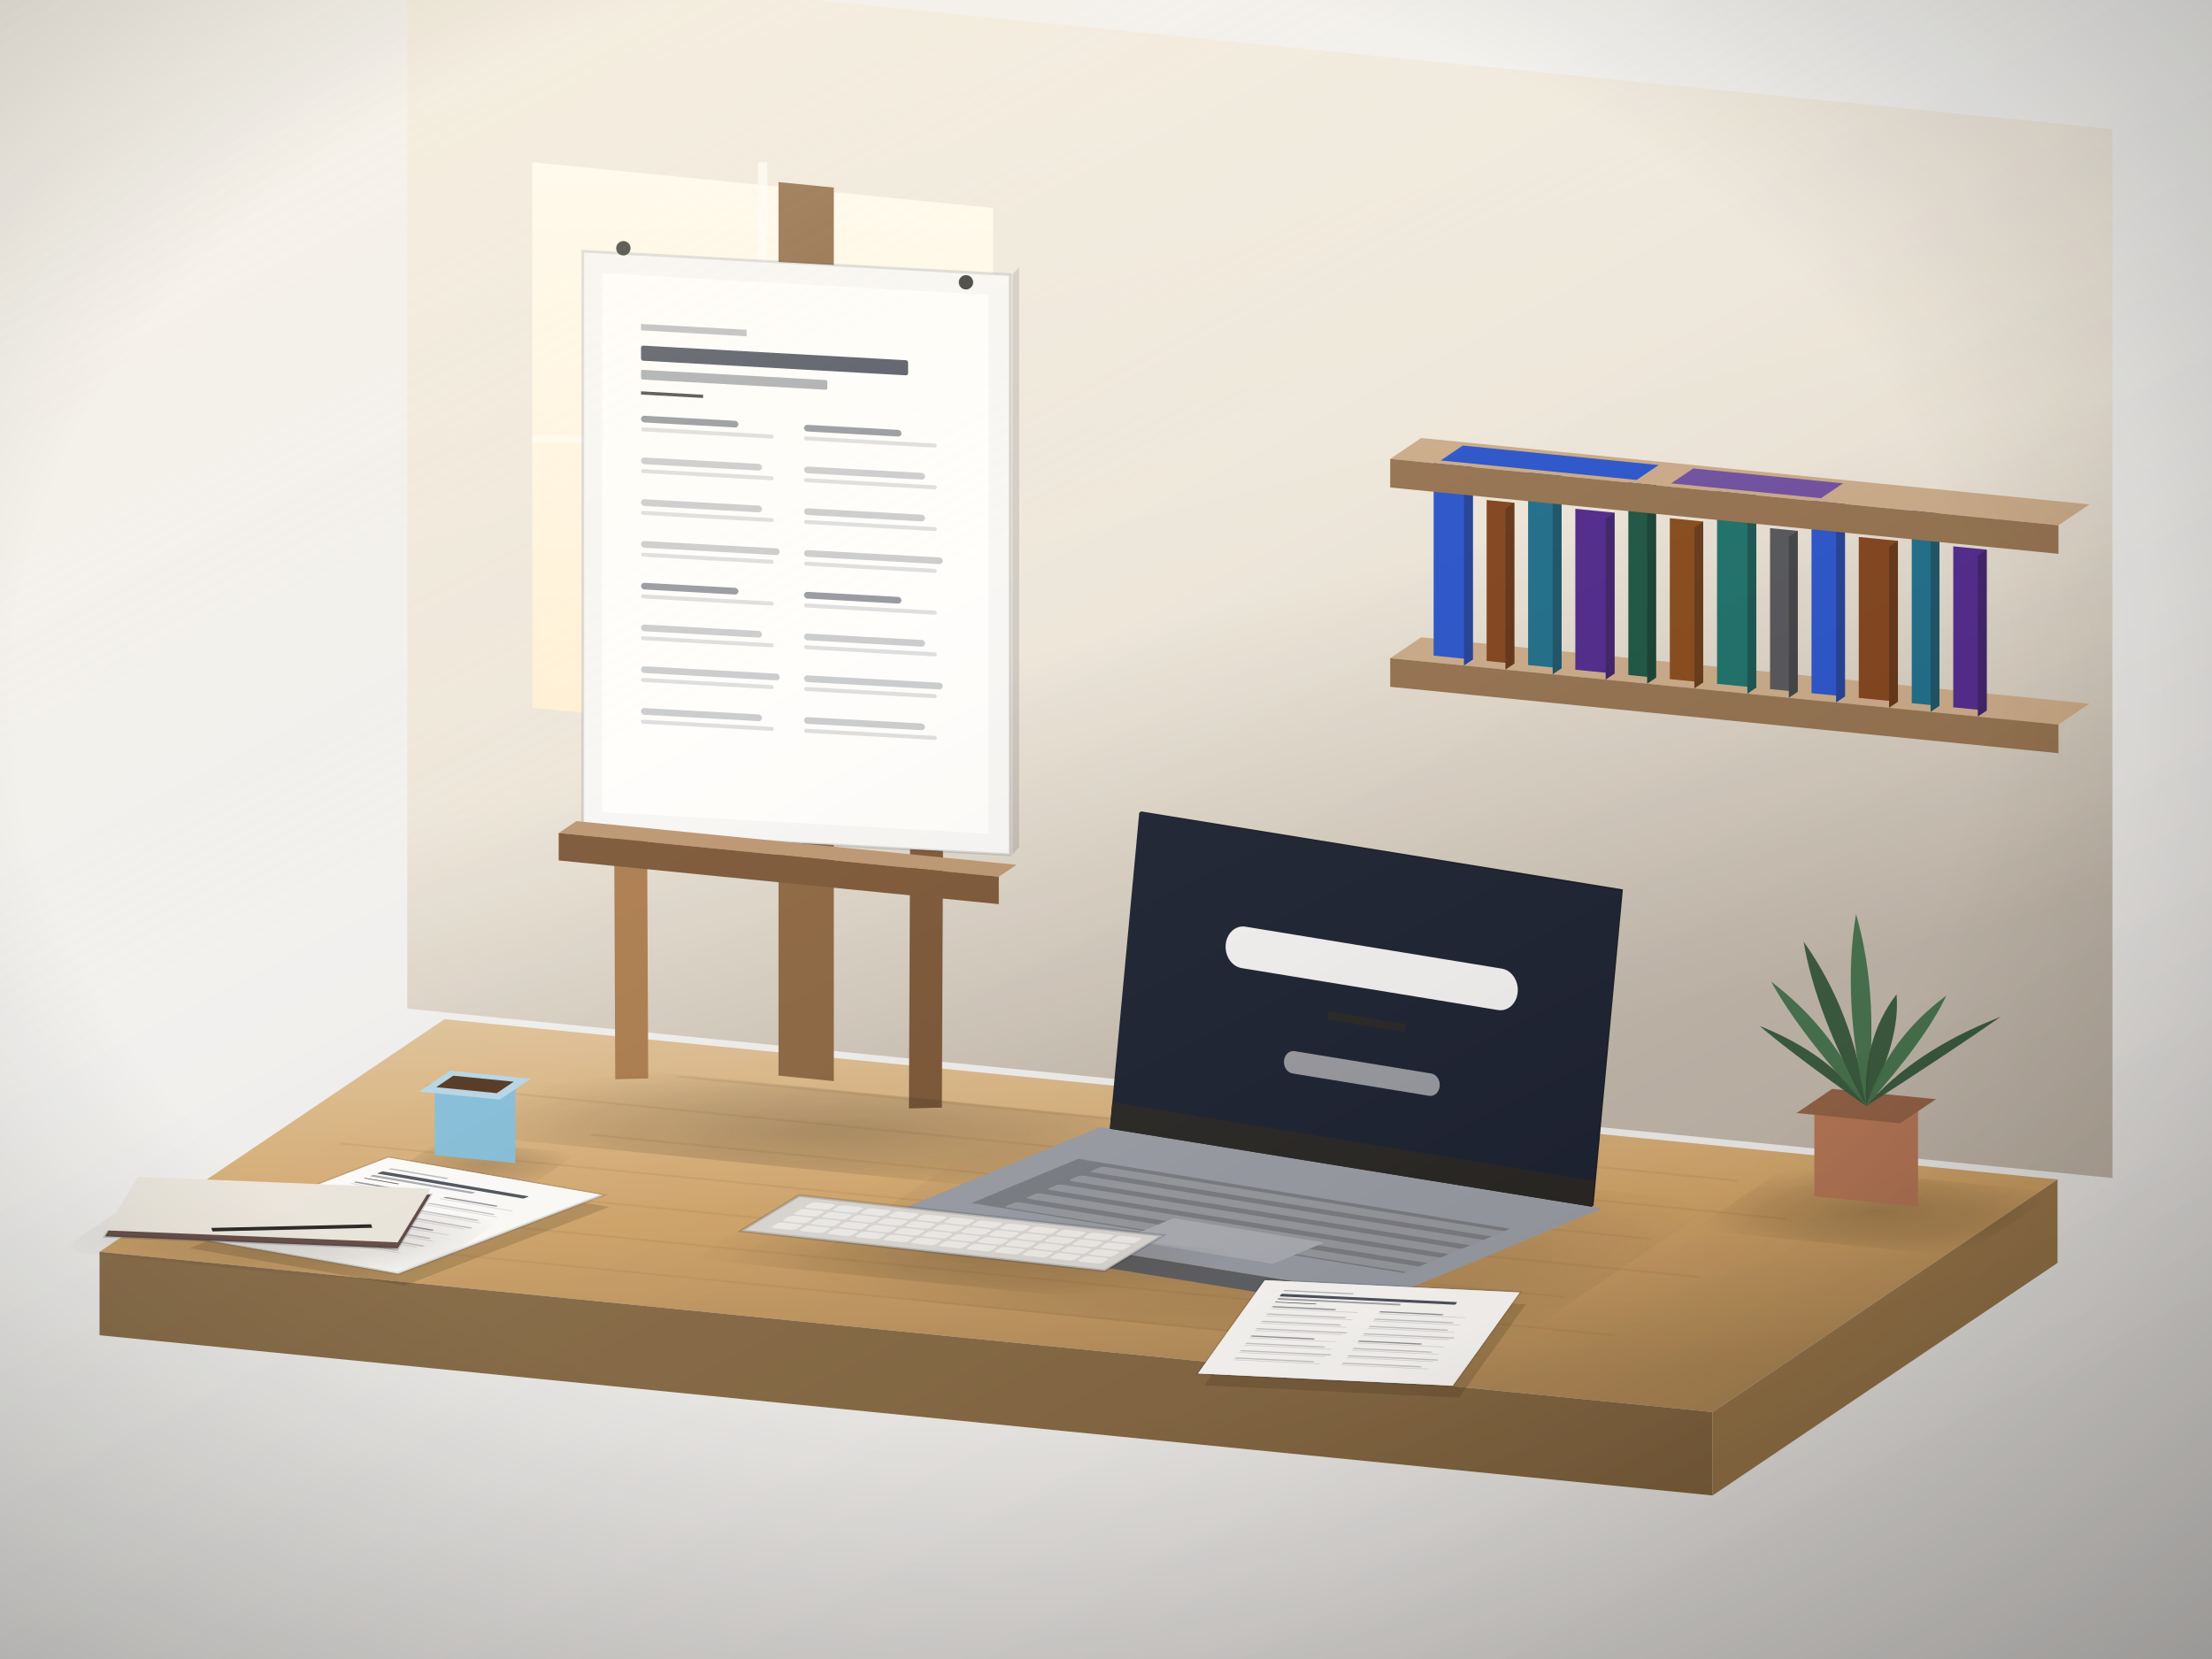
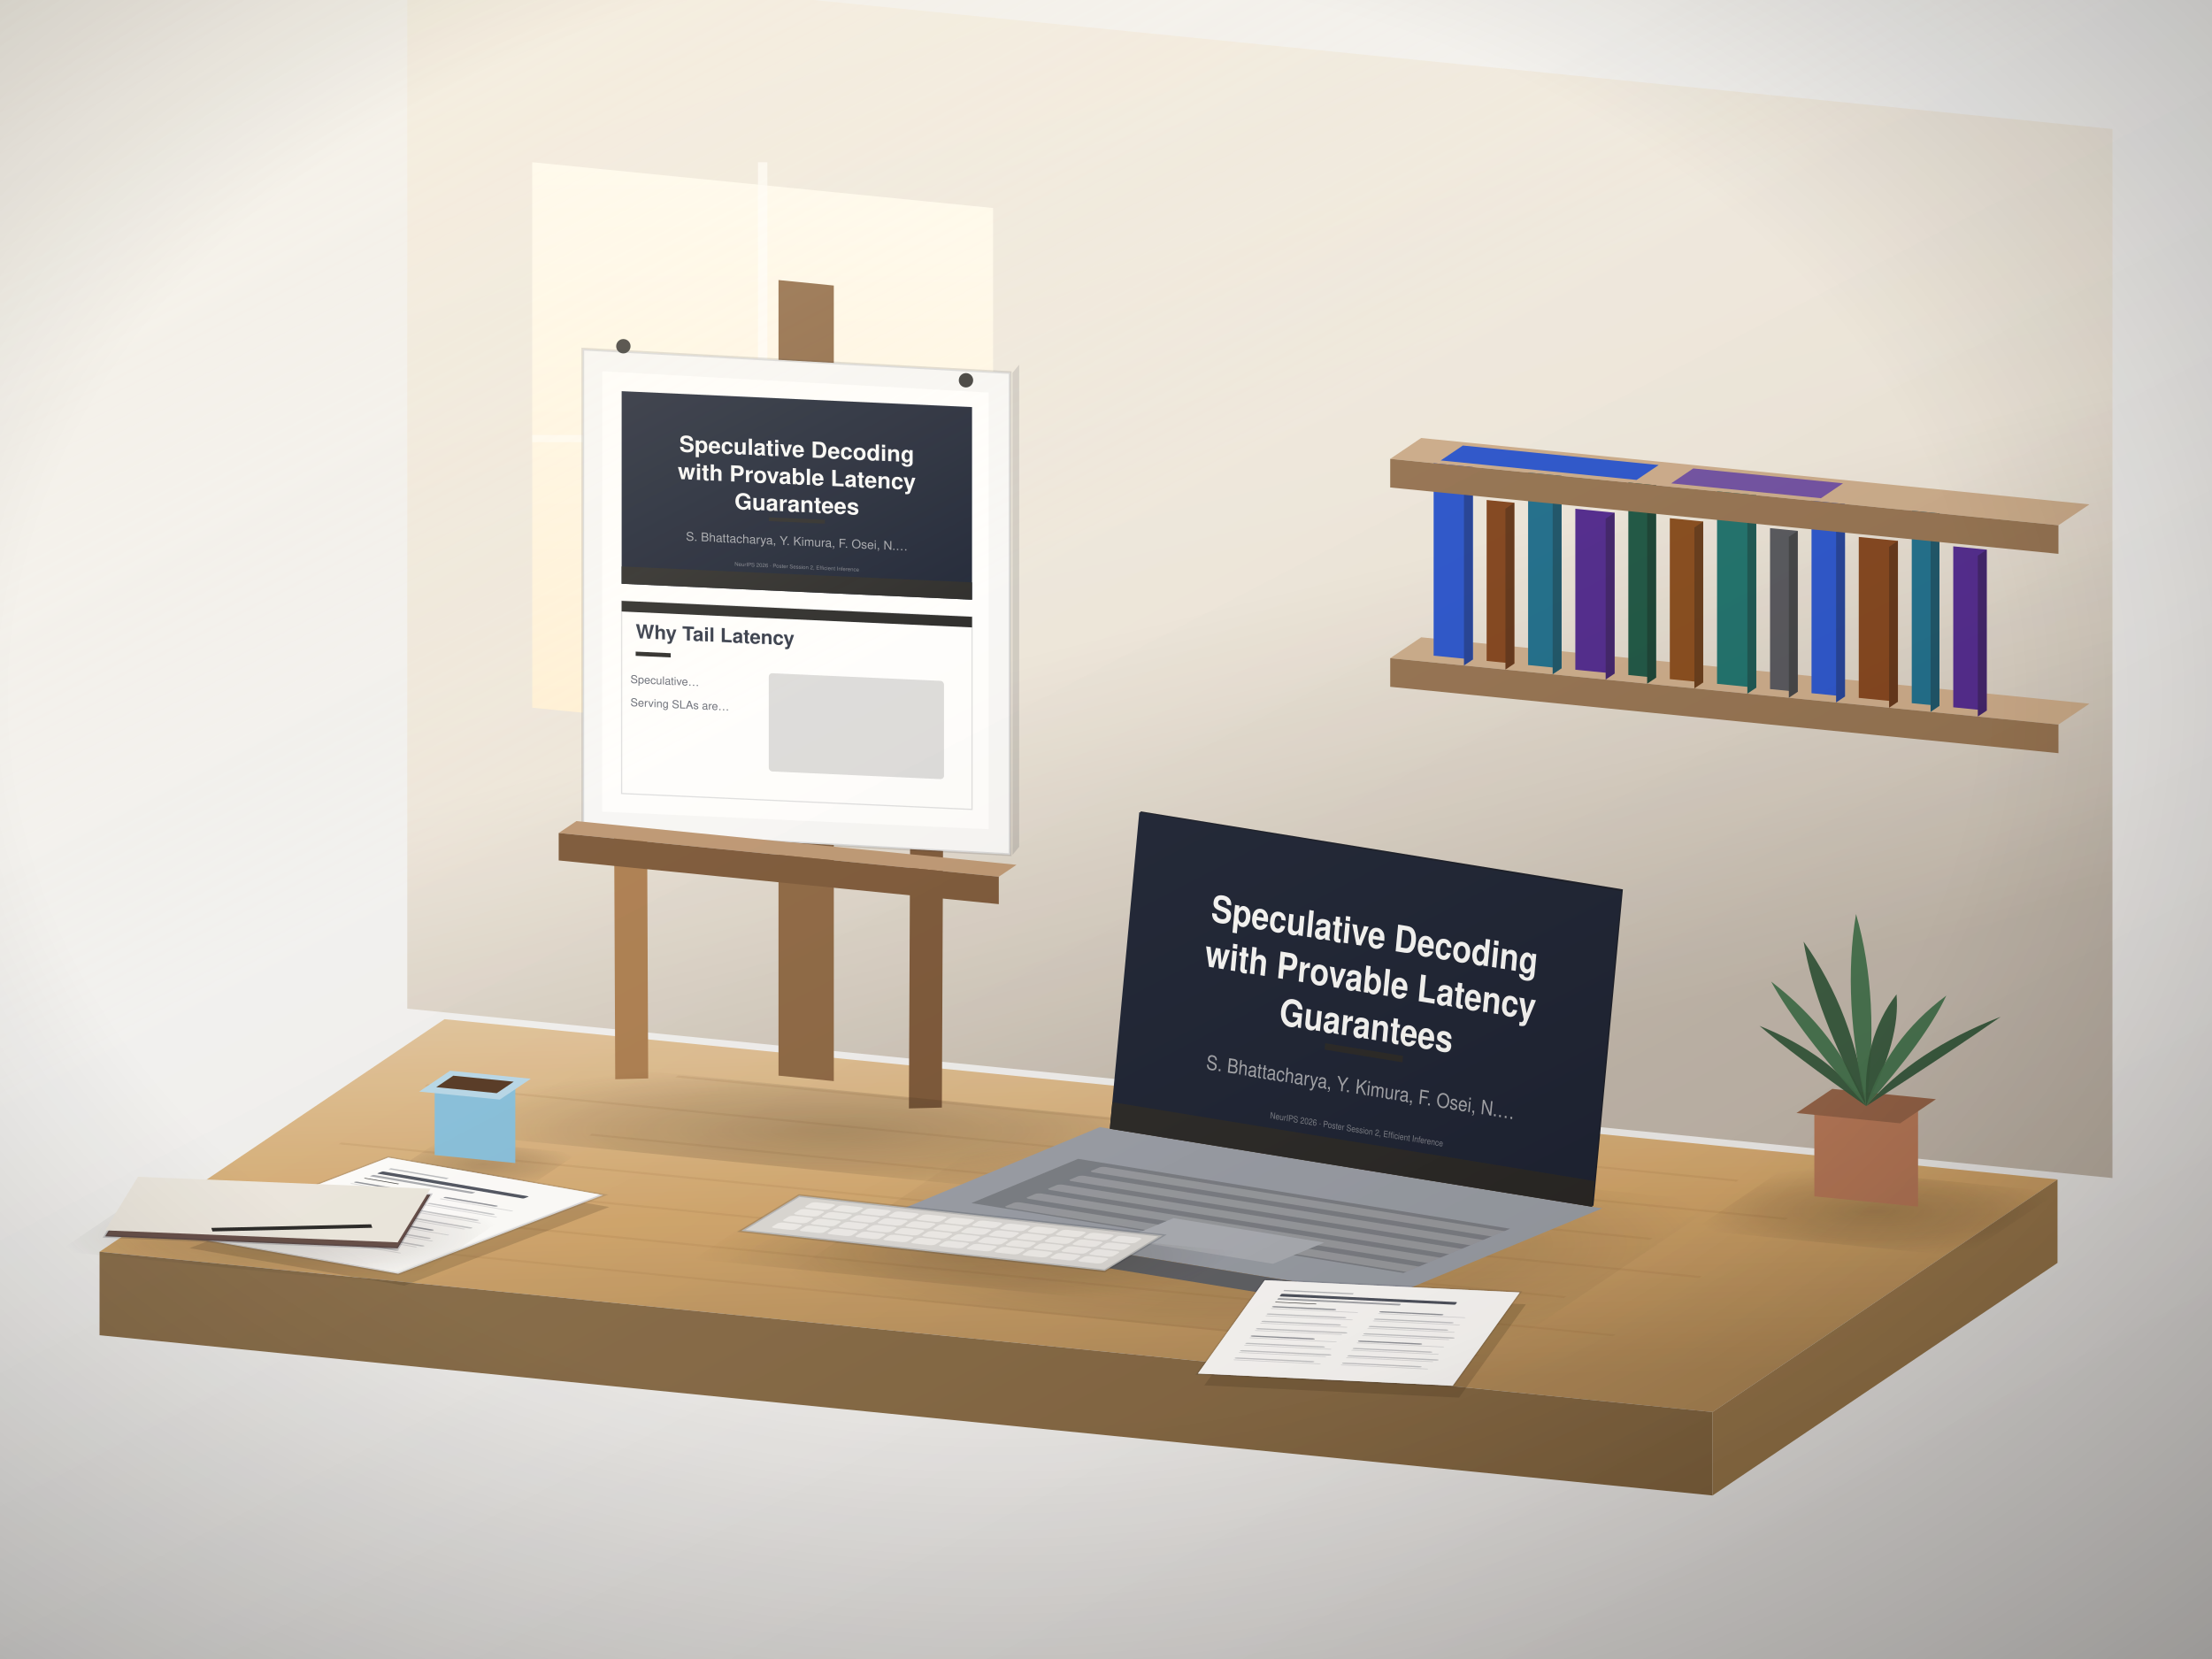
<svg xmlns="http://www.w3.org/2000/svg" width="800" height="600" viewBox="0 0 800 600" role="img" aria-label="Focus template preview" data-template-id="beamer-focus">
  <defs>
    <linearGradient id="tp-beamer-focus-wall-1" x1="0" y1="0" x2="0.35" y2="1">
      <stop offset="0" stop-color="#f0ebe2" />
      <stop offset="0.62" stop-color="#ece5da" />
      <stop offset="1" stop-color="#bfb6ab" />
    </linearGradient>
    <linearGradient id="tp-beamer-focus-window-2" x1="0" y1="0" x2="0" y2="1">
      <stop offset="0" stop-color="#FFFCF2" />
      <stop offset="1" stop-color="#FFEFD2" />
    </linearGradient>
    <linearGradient id="tp-beamer-focus-desk-3" x1="0" y1="0" x2="0.15" y2="1">
      <stop offset="0" stop-color="#e0c299" />
      <stop offset="0.55" stop-color="#d0a265" />
      <stop offset="1" stop-color="#af8855" />
    </linearGradient>
    <clipPath id="tp-beamer-focus-grain-4">
      <path d="M160.76 368.6 L744.13 426.56 L619.37 510.68 L36 452.72 Z" />
    </clipPath>
    <radialGradient id="tp-beamer-focus-shadow-5" cx="0.5" cy="0.5" r="0.5">
      <stop offset="0" stop-color="#22160A" stop-opacity="0.26" />
      <stop offset="0.6" stop-color="#22160A" stop-opacity="0.13" />
      <stop offset="1" stop-color="#22160A" stop-opacity="0" />
    </radialGradient>
    <clipPath id="tp-beamer-focus-board-6">
-       <path d="M217.79 98.84 L357.5 106.53 L357.5 301.65 L217.79 293.96 Z" />
+       <path d="M217.79 134.27 L357.5 141.96 L357.5 301.65 L217.79 293.96 Z" />
    </clipPath>
    <radialGradient id="tp-beamer-focus-shadow-7" cx="0.5" cy="0.5" r="0.5">
      <stop offset="0" stop-color="#22160A" stop-opacity="0.24" />
      <stop offset="0.6" stop-color="#22160A" stop-opacity="0.12" />
      <stop offset="1" stop-color="#22160A" stop-opacity="0" />
    </radialGradient>
    <radialGradient id="tp-beamer-focus-shadow-8" cx="0.5" cy="0.5" r="0.5">
      <stop offset="0" stop-color="#22160A" stop-opacity="0.22" />
      <stop offset="0.6" stop-color="#22160A" stop-opacity="0.11" />
      <stop offset="1" stop-color="#22160A" stop-opacity="0" />
    </radialGradient>
    <radialGradient id="tp-beamer-focus-shadow-9" cx="0.5" cy="0.5" r="0.5">
      <stop offset="0" stop-color="#22160A" stop-opacity="0.2" />
      <stop offset="0.6" stop-color="#22160A" stop-opacity="0.1" />
      <stop offset="1" stop-color="#22160A" stop-opacity="0" />
    </radialGradient>
    <clipPath id="tp-beamer-focus-keys-10">
      <path d="M389.91 419.12 L546.16 444.39 L507.56 460.38 L351.31 435.11 Z" />
    </clipPath>
    <clipPath id="tp-beamer-focus-screen-11">
      <path d="M412.04 293.77 L586.46 321.98 L575.81 436.44 L401.39 408.23 Z" />
    </clipPath>
    <linearGradient id="tp-beamer-focus-page-12" x1="0" y1="1" x2="1" y2="0">
      <stop offset="0" stop-color="#FFFFFF" />
      <stop offset="1" stop-color="#ececee" />
    </linearGradient>
    <clipPath id="tp-beamer-focus-sheet-13">
      <path d="M140.41 418.67 L218.12 432.23 L143.99 460.68 L66.28 447.11 Z" />
    </clipPath>
    <linearGradient id="tp-beamer-focus-page-14" x1="0" y1="1" x2="1" y2="0">
      <stop offset="0" stop-color="#FFFFFF" />
      <stop offset="1" stop-color="#ececee" />
    </linearGradient>
    <clipPath id="tp-beamer-focus-sheet-15">
      <path d="M457.44 463.01 L549.6 467.43 L525.44 501.16 L433.28 496.74 Z" />
    </clipPath>
    <radialGradient id="tp-beamer-focus-shadow-16" cx="0.5" cy="0.5" r="0.5">
      <stop offset="0" stop-color="#22160A" stop-opacity="0.2" />
      <stop offset="0.6" stop-color="#22160A" stop-opacity="0.1" />
      <stop offset="1" stop-color="#22160A" stop-opacity="0" />
    </radialGradient>
    <clipPath id="tp-beamer-focus-keys-17">
      <path d="M289 432.4 L420.47 446.84 L399.54 459.6 L268.07 445.16 Z" />
    </clipPath>
    <radialGradient id="tp-beamer-focus-shadow-18" cx="0.5" cy="0.5" r="0.5">
      <stop offset="0" stop-color="#22160A" stop-opacity="0.22" />
      <stop offset="0.6" stop-color="#22160A" stop-opacity="0.11" />
      <stop offset="1" stop-color="#22160A" stop-opacity="0" />
    </radialGradient>
    <linearGradient id="tp-beamer-focus-warm-19" x1="0" y1="0" x2="0.7" y2="1">
      <stop offset="0" stop-color="#FFF4DC" stop-opacity="0.42" />
      <stop offset="0.45" stop-color="#FFF4DC" stop-opacity="0.1" />
      <stop offset="1" stop-color="#3B2410" stop-opacity="0.14" />
    </linearGradient>
    <radialGradient id="tp-beamer-focus-vignette-20" cx="0.45" cy="0.42" r="0.8">
      <stop offset="0.55" stop-color="#000000" stop-opacity="0" />
      <stop offset="1" stop-color="#000000" stop-opacity="0.28" />
    </radialGradient>
  </defs>
  <path d="M147.29 364.79 L764 426.06 L764 46.66 L147.29 -14.61 Z" fill="url(#tp-beamer-focus-wall-1)" />
  <path d="M192.49 255.95 L359.17 272.51 L359.17 75.23 L192.49 58.67 Z" fill="url(#tp-beamer-focus-window-2)" />
  <rect x="274.13" y="58.67" width="3.4" height="197.28" fill="#FFFFFF" opacity="0.72" />
  <rect x="192.49" y="157.31" width="166.68" height="2.6" fill="#FFFFFF" opacity="0.55" />
  <path d="M513.98 230.49 L755.67 254.5 L744.47 262.05 L502.79 238.04 Z" fill="#c7a684" />
  <path d="M502.79 248.39 L744.47 272.4 L744.47 262.05 L502.79 238.04 Z" fill="#8d6a48" />
  <path d="M518.49 237.13 L532.66 238.53 L532.66 167.4 L518.49 165.99 Z" fill="#1c4aca" />
  <path d="M532.66 238.53 L529.46 240.69 L529.46 169.55 L532.66 167.4 Z" fill="#143591" />
  <path d="M537.66 239.03 L547.66 240.02 L547.66 181.82 L537.66 180.83 Z" fill="#7a3911" />
  <path d="M547.66 240.02 L544.46 242.18 L544.46 183.98 L547.66 181.82 Z" fill="#58290c" />
  <path d="M552.66 240.52 L564.74 241.72 L564.74 170.58 L552.66 169.38 Z" fill="#106586" />
  <path d="M564.74 241.72 L561.54 243.88 L561.54 172.74 L564.74 170.58 Z" fill="#0c4960" />
  <path d="M569.74 242.22 L583.91 243.62 L583.91 185.42 L569.74 184.01 Z" fill="#451c88" />
  <path d="M583.91 243.62 L580.71 245.78 L580.71 187.58 L583.91 185.42 Z" fill="#321462" />
  <path d="M588.91 244.12 L598.91 245.12 L598.91 173.98 L588.91 172.99 Z" fill="#0d4b39" />
  <path d="M598.91 245.12 L595.71 247.27 L595.71 176.14 L598.91 173.98 Z" fill="#093629" />
  <path d="M603.91 245.61 L615.99 246.81 L615.99 188.61 L603.91 187.41 Z" fill="#7f4010" />
  <path d="M615.99 246.81 L612.79 248.97 L612.79 190.77 L615.99 188.61 Z" fill="#5b2e0c" />
  <path d="M620.99 247.31 L635.16 248.72 L635.16 177.58 L620.99 176.17 Z" fill="#0f6864" />
  <path d="M635.16 248.72 L631.96 250.87 L631.96 179.74 L635.16 177.58 Z" fill="#0b4b48" />
  <path d="M640.16 249.21 L650.16 250.21 L650.16 192 L640.16 191.01 Z" fill="#4a4c54" />
  <path d="M650.16 250.21 L646.96 252.36 L646.96 194.16 L650.16 192 Z" fill="#35373c" />
  <path d="M655.16 250.7 L667.25 251.9 L667.25 180.77 L655.16 179.57 Z" fill="#1c4aca" />
  <path d="M667.25 251.9 L664.05 254.06 L664.05 182.93 L667.25 180.77 Z" fill="#143591" />
  <path d="M672.25 252.4 L686.41 253.81 L686.41 195.61 L672.25 194.2 Z" fill="#7a3911" />
  <path d="M686.41 253.81 L683.22 255.97 L683.22 197.76 L686.41 195.61 Z" fill="#58290c" />
  <path d="M691.41 254.31 L701.42 255.3 L701.42 184.16 L691.41 183.17 Z" fill="#106586" />
  <path d="M701.42 255.3 L698.22 257.46 L698.22 186.32 L701.42 184.16 Z" fill="#0c4960" />
  <path d="M706.42 255.8 L718.5 257 L718.5 198.79 L706.42 197.59 Z" fill="#451c88" />
  <path d="M718.5 257 L715.3 259.15 L715.3 200.95 L718.5 198.79 Z" fill="#321462" />
  <path d="M513.98 158.41 L755.67 182.42 L744.47 189.97 L502.79 165.96 Z" fill="#c7a684" />
  <path d="M502.79 176.3 L744.47 200.31 L744.47 189.97 L502.79 165.96 Z" fill="#8d6a48" />
  <path d="M529.05 161.14 L599.89 168.18 L591.89 173.57 L521.05 166.53 Z" fill="#1c4aca" />
  <path d="M612.39 169.42 L666.56 174.8 L658.56 180.19 L604.39 174.81 Z" fill="#66459d" />
  <path d="M160.76 368.6 L744.13 426.56 L619.37 510.68 L36 452.72 Z" fill="url(#tp-beamer-focus-desk-3)" />
  <path d="M36 482.9 L619.37 540.86 L619.37 510.68 L36 452.72 Z" fill="#81643f" />
  <path d="M619.37 540.86 L744.13 456.74 L744.13 426.56 L619.37 510.68 Z" fill="#967549" />
  <g clip-path="url(#tp-beamer-focus-grain-4)">
    <g transform="matrix(4.17 0.41 -1.6 1.08 160.76 368.6)">
      <rect x="24" y="9.75" width="92" height="0.6" fill="#8A5A2B" opacity="0.13" />
      <rect x="6" y="19.5" width="118" height="0.6" fill="#8A5A2B" opacity="0.13" />
      <rect x="24" y="29.25" width="92" height="0.6" fill="#8A5A2B" opacity="0.13" />
      <rect x="6" y="39" width="118" height="0.6" fill="#8A5A2B" opacity="0.13" />
      <rect x="24" y="48.75" width="92" height="0.6" fill="#8A5A2B" opacity="0.13" />
      <rect x="6" y="58.5" width="118" height="0.6" fill="#8A5A2B" opacity="0.13" />
      <rect x="24" y="68.25" width="92" height="0.6" fill="#8A5A2B" opacity="0.13" />
    </g>
  </g>
-   <path d="M222.51 390.33 L221.22 99.37 L233.14 99.07 L234.43 390.03 Z" fill="#a77647" />
-   <path d="M328.72 400.88 L330.01 110.18 L341.93 109.88 L340.64 400.58 Z" fill="#744e2e" />
-   <path d="M281.56 389.02 L281.56 65.85 L301.56 67.84 L301.56 391 Z" fill="#865e39" />
+   <path d="M222.51 390.33 L221.38 134.81 L233.3 134.51 L234.43 390.03 Z" fill="#a77647" />
+   <path d="M328.72 400.88 L329.86 145.59 L341.78 145.29 L340.64 400.58 Z" fill="#744e2e" />
+   <path d="M281.56 389.02 L281.56 101.28 L301.56 103.27 L301.56 391 Z" fill="#865e39" />
  <path d="M201.77 384.19 L437.79 407.63 L399.4 433.52 L163.38 410.07 Z" fill="url(#tp-beamer-focus-shadow-5)" />
-   <path d="M366.19 99.41 L368.6 96.47 L368.6 306.24 L366.19 309.18 Z" fill="#0F172A24" />
-   <path d="M210.77 90.84 L365.32 99.34 L365.32 309.11 L210.77 300.61 Z" fill="#f7f7f7" stroke="#0F172A24" />
+   <path d="M366.19 134.83 L368.6 131.89 L368.6 306.24 L366.19 309.18 Z" fill="#0F172A24" />
+   <path d="M210.77 126.26 L365.32 134.76 L365.32 309.11 L210.77 300.61 Z" fill="#f7f7f7" stroke="#0F172A24" />
  <g clip-path="url(#tp-beamer-focus-board-6)">
-     <g transform="matrix(0.54 0.03 0 0.53 217.79 98.84)">
-       <rect width="260" height="367.71" fill="#FFFFFF" />
-       <rect x="26" y="33.09" width="70.72" height="4.41" fill="#0F172A" opacity="0.3" />
-       <rect x="26" y="47.8" width="178.88" height="10.3" rx="1.47" fill="#0F172A" opacity="0.78" />
-       <rect x="26" y="64.35" width="124.8" height="6.62" rx="1.1" fill="#0F172A" opacity="0.38" />
-       <rect x="26" y="79.06" width="41.6" height="2.21" fill="#1C1C1Cd9" />
-       <rect x="26" y="95.61" width="65.21" height="4.56" rx="2.28" fill="#0F172A" opacity="0.48" />
-       <rect x="26" y="103.59" width="88.92" height="2.74" rx="1.37" fill="#0F172A" opacity="0.15" />
-       <rect x="26" y="124.1" width="81.02" height="4.56" rx="2.28" fill="#0F172A" opacity="0.24" />
-       <rect x="26" y="132.08" width="88.92" height="2.74" rx="1.37" fill="#0F172A" opacity="0.15" />
-       <rect x="26" y="152.6" width="81.02" height="4.56" rx="2.28" fill="#0F172A" opacity="0.24" />
-       <rect x="26" y="160.58" width="88.92" height="2.74" rx="1.37" fill="#0F172A" opacity="0.15" />
-       <rect x="26" y="181.1" width="92.87" height="4.56" rx="2.28" fill="#0F172A" opacity="0.24" />
-       <rect x="26" y="189.08" width="88.92" height="2.74" rx="1.37" fill="#0F172A" opacity="0.15" />
-       <rect x="26" y="209.6" width="65.21" height="4.56" rx="2.28" fill="#0F172A" opacity="0.48" />
-       <rect x="26" y="217.58" width="88.92" height="2.74" rx="1.37" fill="#0F172A" opacity="0.15" />
-       <rect x="26" y="238.09" width="81.02" height="4.56" rx="2.28" fill="#0F172A" opacity="0.24" />
-       <rect x="26" y="246.07" width="88.92" height="2.74" rx="1.37" fill="#0F172A" opacity="0.15" />
-       <rect x="26" y="266.59" width="92.87" height="4.56" rx="2.28" fill="#0F172A" opacity="0.24" />
-       <rect x="26" y="274.57" width="88.92" height="2.74" rx="1.37" fill="#0F172A" opacity="0.15" />
-       <rect x="26" y="295.09" width="81.02" height="4.56" rx="2.28" fill="#0F172A" opacity="0.24" />
-       <rect x="26" y="303.07" width="88.92" height="2.74" rx="1.37" fill="#0F172A" opacity="0.15" />
-       <rect x="135.2" y="95.61" width="65.21" height="4.56" rx="2.28" fill="#0F172A" opacity="0.48" />
-       <rect x="135.2" y="103.59" width="88.92" height="2.74" rx="1.37" fill="#0F172A" opacity="0.15" />
-       <rect x="135.2" y="124.1" width="81.02" height="4.56" rx="2.28" fill="#0F172A" opacity="0.24" />
-       <rect x="135.2" y="132.08" width="88.92" height="2.74" rx="1.37" fill="#0F172A" opacity="0.15" />
-       <rect x="135.2" y="152.6" width="81.02" height="4.56" rx="2.28" fill="#0F172A" opacity="0.24" />
-       <rect x="135.2" y="160.58" width="88.92" height="2.74" rx="1.37" fill="#0F172A" opacity="0.15" />
-       <rect x="135.2" y="181.1" width="92.87" height="4.56" rx="2.28" fill="#0F172A" opacity="0.24" />
-       <rect x="135.2" y="189.08" width="88.92" height="2.74" rx="1.37" fill="#0F172A" opacity="0.15" />
-       <rect x="135.2" y="209.6" width="65.21" height="4.56" rx="2.28" fill="#0F172A" opacity="0.48" />
-       <rect x="135.2" y="217.58" width="88.92" height="2.74" rx="1.37" fill="#0F172A" opacity="0.15" />
-       <rect x="135.2" y="238.09" width="81.02" height="4.56" rx="2.28" fill="#0F172A" opacity="0.24" />
-       <rect x="135.2" y="246.07" width="88.92" height="2.74" rx="1.37" fill="#0F172A" opacity="0.15" />
-       <rect x="135.2" y="266.59" width="92.87" height="4.56" rx="2.28" fill="#0F172A" opacity="0.24" />
-       <rect x="135.2" y="274.57" width="88.92" height="2.74" rx="1.37" fill="#0F172A" opacity="0.15" />
-       <rect x="135.2" y="295.09" width="81.02" height="4.56" rx="2.28" fill="#0F172A" opacity="0.24" />
-       <rect x="135.2" y="303.07" width="88.92" height="2.74" rx="1.37" fill="#0F172A" opacity="0.15" />
-     </g>
-   </g>
-   <circle cx="225.45" cy="89.79" r="2.6" fill="#1C1C1Ceb" />
-   <circle cx="349.36" cy="102.1" r="2.6" fill="#1C1C1Ceb" />
+     <g transform="matrix(0.44 0.02 0 0.43 217.79 134.27)">
+       <rect width="320" height="370.4" fill="#FFFFFF" />
+       <rect x="16" y="16" width="288" height="162" fill="#0F172A" />
+       <rect x="16" y="163.42" width="288" height="14.58" fill="#1C1C1C" />
+       <text x="160" y="64.6" font-family="Helvetica, Arial, sans-serif" font-size="18.63" fill="#FFFFFF" font-weight="700" opacity="0.97" text-anchor="middle">Speculative Decoding</text>
+       <text x="160" y="87.7" font-family="Helvetica, Arial, sans-serif" font-size="18.63" fill="#FFFFFF" font-weight="700" opacity="0.97" text-anchor="middle">with Provable Latency</text>
+       <text x="160" y="110.8" font-family="Helvetica, Arial, sans-serif" font-size="18.63" fill="#FFFFFF" font-weight="700" opacity="0.97" text-anchor="middle">Guarantees</text>
+       <rect x="136.96" y="116.44" width="46.08" height="3.24" fill="#1C1C1C" />
+       <text x="160" y="139.12" font-family="Helvetica, Arial, sans-serif" font-size="10.04" fill="#FFFFFF" opacity="0.6" text-anchor="middle">S. Bhattacharya, Y. Kimura, F. Osei, N.…</text>
+       <text x="160" y="158.56" font-family="Helvetica, Arial, sans-serif" font-size="4.42" fill="#FFFFFF" opacity="0.42" text-anchor="middle">NeurIPS 2026 · Poster Session 2, Efficient Inference</text>
+       <rect x="16" y="192.4" width="288" height="162" fill="#FFFFFF" stroke="#0F172A24" />
+       <rect x="16" y="192.4" width="288" height="8.91" fill="#1C1C1C" />
+       <text x="27.52" y="223.18" font-family="Helvetica, Arial, sans-serif" font-size="16.2" fill="#0F172A" font-weight="700" opacity="0.9">Why Tail Latency</text>
+       <rect x="27.52" y="234.52" width="28.8" height="3.56" fill="#1C1C1C" />
+       <text x="23.2" y="261.09" font-family="Helvetica, Arial, sans-serif" font-size="9.22" fill="#0F172Aad">Speculative…</text>
+       <text x="23.2" y="280.53" font-family="Helvetica, Arial, sans-serif" font-size="9.22" fill="#0F172Aad">Serving SLAs are…</text>
+       <rect x="136.96" y="247.48" width="144" height="82.62" rx="3" fill="#1C1C1C29" />
+     </g>
+   </g>
+   <circle cx="225.45" cy="125.22" r="2.6" fill="#1C1C1Ceb" />
+   <circle cx="349.36" cy="137.53" r="2.6" fill="#1C1C1Ceb" />
  <path d="M202.06 301.27 L361.23 317.08 L367.63 312.77 L208.45 296.96 Z" fill="#b9916c" />
  <path d="M202.06 311.19 L361.23 327 L361.23 317.08 L202.06 301.27 Z" fill="#744e2e" />
  <path d="M646.99 421.46 L744.5 431.15 L709.95 454.44 L612.44 444.75 Z" fill="url(#tp-beamer-focus-shadow-7)" />
  <path d="M656.18 432.67 L693.69 436.4 L693.69 401.9 L656.18 398.18 Z" fill="#b37353" />
  <path d="M662.66 393.81 L700.16 397.54 L687.21 406.27 L649.71 402.55 Z" fill="#8f5c42" />
  <path d="M674.94 400.04 Q648.64 381.53 636.35 371.01 Q662.64 381.53 674.94 400.04" fill="#2a5034" opacity="0.96" />
  <path d="M674.94 400.04 Q650.74 373.51 640.54 354.98 Q664.74 373.51 674.94 400.04" fill="#386a45" opacity="0.96" />
  <path d="M674.94 400.04 Q656.61 366.29 652.29 340.54 Q670.61 366.29 674.94 400.04" fill="#2a5034" opacity="0.96" />
  <path d="M674.94 400.04 Q666.1 361.3 671.26 330.57 Q680.1 361.3 674.94 400.04" fill="#386a45" opacity="0.96" />
  <path d="M674.94 400.04 Q673.42 375.83 685.9 359.62 Q687.42 375.83 674.94 400.04" fill="#2a5034" opacity="0.96" />
  <path d="M674.94 400.04 Q682.42 376.05 703.91 360.07 Q696.42 376.05 674.94 400.04" fill="#386a45" opacity="0.96" />
  <path d="M674.94 400.04 Q692.25 379.88 723.57 367.73 Q706.25 379.88 674.94 400.04" fill="#2a5034" opacity="0.96" />
  <path d="M159.47 412.18 L209.05 417.11 L190.02 429.95 L140.43 425.02 Z" fill="url(#tp-beamer-focus-shadow-8)" />
  <path d="M157.2 417.74 L186.37 420.64 L186.37 393.91 L157.2 391.01 Z" fill="#80bddc" />
  <path d="M162.8 387.24 L191.97 390.14 L180.77 397.68 L151.6 394.79 Z" fill="#b3d7ea" />
  <path d="M163.93 389.04 L185.8 391.21 L179.65 395.36 L157.77 393.19 Z" fill="#4A2C16" />
  <path d="M174.26 406.53 q10 -3 10 4.5 q0 6.5 -10 3" fill="none" stroke="#80bddc" stroke-width="2.4" />
  <path d="M362.1 408.85 L622.11 434.69 L538.58 491.01 L278.56 465.18 Z" fill="url(#tp-beamer-focus-shadow-9)" />
  <path d="M397.76 407.64 L579.45 437.03 L502.25 469 L320.56 439.62 Z" fill="#949aa5" />
  <path d="M320.56 439.62 L502.25 469 L502.25 475.04 L320.56 445.65 Z" fill="#565960" />
  <path d="M389.91 419.12 L546.16 444.39 L507.56 460.38 L351.31 435.11 Z" fill="#737881" />
  <g clip-path="url(#tp-beamer-focus-keys-10)">
    <g transform="matrix(3.79 0.61 -2.37 0.98 389.91 419.12)">
      <rect x="2.88" y="0.98" width="42.24" height="1.96" rx="0.39" fill="#FFFFFF" opacity="0.22" />
      <rect x="2.88" y="4.24" width="42.24" height="1.96" rx="0.39" fill="#FFFFFF" opacity="0.22" />
      <rect x="2.88" y="7.51" width="42.24" height="1.96" rx="0.39" fill="#FFFFFF" opacity="0.22" />
      <rect x="2.88" y="10.77" width="42.24" height="1.96" rx="0.39" fill="#FFFFFF" opacity="0.22" />
      <rect x="2.88" y="14.04" width="42.24" height="1.96" rx="0.39" fill="#FFFFFF" opacity="0.22" />
    </g>
  </g>
  <path d="M424.42 440.57 L478.93 449.39 L460.4 457.06 L405.9 448.24 Z" fill="#a7acb5" />
  <path d="M412.52 293.44 L586.94 321.65 L576.29 436.11 L401.87 407.91 Z" fill="#0b101d" />
  <g clip-path="url(#tp-beamer-focus-screen-11)">
    <g transform="matrix(0.55 0.09 -0.06 0.64 412.04 293.77)">
      <rect x="0" y="0" width="320" height="180" fill="#0F172A" />
      <rect x="0" y="163.8" width="320" height="16.2" fill="#1C1C1C" />
-       <rect x="64" y="54" width="192" height="23.4" rx="11.7" fill="#FFFFFF" opacity="0.95" />
-       <rect x="134.4" y="93.6" width="51.2" height="4.5" fill="#1C1C1C" />
-       <rect x="108.8" y="118.8" width="102.4" height="12.6" rx="6.3" fill="#FFFFFF" opacity="0.55" />
+       <text x="160" y="54" font-family="Helvetica, Arial, sans-serif" font-size="20.7" fill="#FFFFFF" font-weight="700" opacity="0.97" text-anchor="middle">Speculative Decoding</text>
+       <text x="160" y="79.67" font-family="Helvetica, Arial, sans-serif" font-size="20.7" fill="#FFFFFF" font-weight="700" opacity="0.97" text-anchor="middle">with Provable Latency</text>
+       <text x="160" y="105.34" font-family="Helvetica, Arial, sans-serif" font-size="20.7" fill="#FFFFFF" font-weight="700" opacity="0.97" text-anchor="middle">Guarantees</text>
+       <rect x="134.4" y="111.6" width="51.2" height="3.6" fill="#1C1C1C" />
+       <text x="160" y="136.8" font-family="Helvetica, Arial, sans-serif" font-size="11.16" fill="#FFFFFF" opacity="0.6" text-anchor="middle">S. Bhattacharya, Y. Kimura, F. Osei, N.…</text>
+       <text x="160" y="158.4" font-family="Helvetica, Arial, sans-serif" font-size="4.91" fill="#FFFFFF" opacity="0.42" text-anchor="middle">NeurIPS 2026 · Poster Session 2, Efficient Inference</text>
    </g>
  </g>
  <path d="M142.66 422.96 L220.36 436.53 L146.24 464.97 L68.53 451.41 Z" fill="#2417082e" />
  <path d="M140.41 418.67 L218.12 432.23 L143.99 460.68 L66.28 447.11 Z" fill="url(#tp-beamer-focus-page-12)" stroke="#0F172A1f" />
  <g clip-path="url(#tp-beamer-focus-sheet-13)">
    <g transform="matrix(0.35 0.06 -0.24 0.09 140.41 418.67)">
      <rect width="220" height="311.14" fill="#FFFFFF" />
      <rect x="22" y="28" width="59.84" height="3.73" fill="#0F172A" opacity="0.3" />
      <rect x="22" y="40.45" width="151.36" height="8.71" rx="1.24" fill="#0F172A" opacity="0.78" />
      <rect x="22" y="54.45" width="105.6" height="5.6" rx="0.93" fill="#0F172A" opacity="0.38" />
      <rect x="22" y="66.9" width="35.2" height="1.87" fill="#1C1C1Cd9" />
      <rect x="22" y="80.9" width="55.18" height="3.86" rx="1.93" fill="#0F172A" opacity="0.48" />
      <rect x="22" y="87.65" width="75.24" height="2.31" rx="1.16" fill="#0F172A" opacity="0.15" />
      <rect x="22" y="105.01" width="68.55" height="3.86" rx="1.93" fill="#0F172A" opacity="0.24" />
      <rect x="22" y="111.76" width="75.24" height="2.31" rx="1.16" fill="#0F172A" opacity="0.15" />
      <rect x="22" y="129.12" width="68.55" height="3.86" rx="1.93" fill="#0F172A" opacity="0.24" />
      <rect x="22" y="135.88" width="75.24" height="2.31" rx="1.16" fill="#0F172A" opacity="0.15" />
      <rect x="22" y="153.24" width="78.58" height="3.86" rx="1.93" fill="#0F172A" opacity="0.24" />
      <rect x="22" y="159.99" width="75.24" height="2.31" rx="1.16" fill="#0F172A" opacity="0.15" />
      <rect x="22" y="177.35" width="55.18" height="3.86" rx="1.93" fill="#0F172A" opacity="0.48" />
      <rect x="22" y="184.1" width="75.24" height="2.31" rx="1.16" fill="#0F172A" opacity="0.15" />
      <rect x="22" y="201.47" width="68.55" height="3.86" rx="1.93" fill="#0F172A" opacity="0.24" />
      <rect x="22" y="208.22" width="75.24" height="2.31" rx="1.16" fill="#0F172A" opacity="0.15" />
      <rect x="22" y="225.58" width="78.58" height="3.86" rx="1.93" fill="#0F172A" opacity="0.24" />
      <rect x="22" y="232.33" width="75.24" height="2.31" rx="1.16" fill="#0F172A" opacity="0.15" />
      <rect x="22" y="249.69" width="68.55" height="3.86" rx="1.93" fill="#0F172A" opacity="0.24" />
      <rect x="22" y="256.44" width="75.24" height="2.31" rx="1.16" fill="#0F172A" opacity="0.15" />
      <rect x="114.4" y="80.9" width="55.18" height="3.86" rx="1.93" fill="#0F172A" opacity="0.48" />
      <rect x="114.4" y="87.65" width="75.24" height="2.31" rx="1.16" fill="#0F172A" opacity="0.15" />
      <rect x="114.4" y="105.01" width="68.55" height="3.86" rx="1.93" fill="#0F172A" opacity="0.24" />
      <rect x="114.4" y="111.76" width="75.24" height="2.31" rx="1.16" fill="#0F172A" opacity="0.15" />
      <rect x="114.4" y="129.12" width="68.55" height="3.86" rx="1.93" fill="#0F172A" opacity="0.24" />
      <rect x="114.4" y="135.88" width="75.24" height="2.31" rx="1.16" fill="#0F172A" opacity="0.15" />
      <rect x="114.4" y="153.24" width="78.58" height="3.86" rx="1.93" fill="#0F172A" opacity="0.24" />
      <rect x="114.4" y="159.99" width="75.24" height="2.31" rx="1.16" fill="#0F172A" opacity="0.15" />
      <rect x="114.4" y="177.35" width="55.18" height="3.86" rx="1.93" fill="#0F172A" opacity="0.48" />
      <rect x="114.4" y="184.1" width="75.24" height="2.31" rx="1.16" fill="#0F172A" opacity="0.15" />
      <rect x="114.4" y="201.47" width="68.55" height="3.86" rx="1.93" fill="#0F172A" opacity="0.24" />
      <rect x="114.4" y="208.22" width="75.24" height="2.31" rx="1.16" fill="#0F172A" opacity="0.15" />
      <rect x="114.4" y="225.58" width="78.58" height="3.86" rx="1.93" fill="#0F172A" opacity="0.24" />
      <rect x="114.4" y="232.33" width="75.24" height="2.31" rx="1.16" fill="#0F172A" opacity="0.15" />
      <rect x="114.4" y="249.69" width="68.55" height="3.86" rx="1.93" fill="#0F172A" opacity="0.24" />
      <rect x="114.4" y="256.44" width="75.24" height="2.31" rx="1.16" fill="#0F172A" opacity="0.15" />
    </g>
  </g>
  <path d="M459.69 467.3 L551.85 471.72 L527.69 505.46 L435.53 501.04 Z" fill="#2417082e" />
  <path d="M457.44 463.01 L549.6 467.43 L525.44 501.16 L433.28 496.74 Z" fill="url(#tp-beamer-focus-page-14)" stroke="#0F172A1f" />
  <g clip-path="url(#tp-beamer-focus-sheet-15)">
    <g transform="matrix(0.42 0.02 -0.08 0.11 457.44 463.01)">
      <rect width="220" height="311.14" fill="#FFFFFF" />
      <rect x="22" y="28" width="59.84" height="3.73" fill="#0F172A" opacity="0.3" />
      <rect x="22" y="40.45" width="151.36" height="8.71" rx="1.24" fill="#0F172A" opacity="0.78" />
      <rect x="22" y="54.45" width="105.6" height="5.6" rx="0.93" fill="#0F172A" opacity="0.38" />
      <rect x="22" y="66.9" width="35.2" height="1.87" fill="#1C1C1Cd9" />
      <rect x="22" y="80.9" width="55.18" height="3.86" rx="1.93" fill="#0F172A" opacity="0.48" />
      <rect x="22" y="87.65" width="75.24" height="2.31" rx="1.16" fill="#0F172A" opacity="0.15" />
      <rect x="22" y="105.01" width="68.55" height="3.86" rx="1.93" fill="#0F172A" opacity="0.24" />
      <rect x="22" y="111.76" width="75.24" height="2.31" rx="1.16" fill="#0F172A" opacity="0.15" />
      <rect x="22" y="129.12" width="68.55" height="3.86" rx="1.93" fill="#0F172A" opacity="0.24" />
      <rect x="22" y="135.88" width="75.24" height="2.31" rx="1.16" fill="#0F172A" opacity="0.15" />
      <rect x="22" y="153.24" width="78.58" height="3.86" rx="1.93" fill="#0F172A" opacity="0.24" />
      <rect x="22" y="159.99" width="75.24" height="2.31" rx="1.16" fill="#0F172A" opacity="0.15" />
      <rect x="22" y="177.35" width="55.18" height="3.86" rx="1.93" fill="#0F172A" opacity="0.48" />
      <rect x="22" y="184.1" width="75.24" height="2.31" rx="1.16" fill="#0F172A" opacity="0.15" />
      <rect x="22" y="201.47" width="68.55" height="3.86" rx="1.93" fill="#0F172A" opacity="0.24" />
      <rect x="22" y="208.22" width="75.24" height="2.31" rx="1.16" fill="#0F172A" opacity="0.15" />
      <rect x="22" y="225.58" width="78.58" height="3.86" rx="1.93" fill="#0F172A" opacity="0.24" />
      <rect x="22" y="232.33" width="75.24" height="2.31" rx="1.16" fill="#0F172A" opacity="0.15" />
      <rect x="22" y="249.69" width="68.55" height="3.86" rx="1.93" fill="#0F172A" opacity="0.24" />
      <rect x="22" y="256.44" width="75.24" height="2.31" rx="1.16" fill="#0F172A" opacity="0.15" />
      <rect x="114.4" y="80.9" width="55.18" height="3.86" rx="1.93" fill="#0F172A" opacity="0.48" />
      <rect x="114.4" y="87.65" width="75.24" height="2.31" rx="1.16" fill="#0F172A" opacity="0.15" />
      <rect x="114.4" y="105.01" width="68.55" height="3.86" rx="1.93" fill="#0F172A" opacity="0.24" />
      <rect x="114.4" y="111.76" width="75.24" height="2.31" rx="1.16" fill="#0F172A" opacity="0.15" />
      <rect x="114.4" y="129.12" width="68.55" height="3.86" rx="1.93" fill="#0F172A" opacity="0.24" />
      <rect x="114.4" y="135.88" width="75.24" height="2.31" rx="1.16" fill="#0F172A" opacity="0.15" />
      <rect x="114.4" y="153.24" width="78.58" height="3.86" rx="1.93" fill="#0F172A" opacity="0.24" />
      <rect x="114.4" y="159.99" width="75.24" height="2.31" rx="1.16" fill="#0F172A" opacity="0.15" />
      <rect x="114.4" y="177.35" width="55.18" height="3.86" rx="1.93" fill="#0F172A" opacity="0.48" />
      <rect x="114.4" y="184.1" width="75.24" height="2.31" rx="1.16" fill="#0F172A" opacity="0.15" />
      <rect x="114.4" y="201.47" width="68.55" height="3.86" rx="1.93" fill="#0F172A" opacity="0.24" />
      <rect x="114.4" y="208.22" width="75.24" height="2.31" rx="1.16" fill="#0F172A" opacity="0.15" />
      <rect x="114.4" y="225.58" width="78.58" height="3.86" rx="1.93" fill="#0F172A" opacity="0.24" />
      <rect x="114.4" y="232.33" width="75.24" height="2.31" rx="1.16" fill="#0F172A" opacity="0.15" />
      <rect x="114.4" y="249.69" width="68.55" height="3.86" rx="1.93" fill="#0F172A" opacity="0.24" />
      <rect x="114.4" y="256.44" width="75.24" height="2.31" rx="1.16" fill="#0F172A" opacity="0.15" />
    </g>
  </g>
  <path d="M279.82 435.96 L446.5 452.52 L417.71 471.93 L251.03 455.37 Z" fill="url(#tp-beamer-focus-shadow-16)" />
  <path d="M289 432.4 L420.47 446.84 L399.54 459.6 L268.07 445.16 Z" fill="#dbdad8" stroke="#0F172A2e" />
  <g clip-path="url(#tp-beamer-focus-keys-17)">
    <g transform="matrix(4.11 0.45 -1.74 1.06 289 432.4)">
      <rect x="1.8" y="1.4" width="2.1" height="1.9" rx="0.4" fill="#FFFFFF" opacity="0.6" />
      <rect x="4.25" y="1.4" width="2.1" height="1.9" rx="0.4" fill="#FFFFFF" opacity="0.6" />
      <rect x="6.7" y="1.4" width="2.1" height="1.9" rx="0.4" fill="#FFFFFF" opacity="0.6" />
      <rect x="9.15" y="1.4" width="2.1" height="1.9" rx="0.4" fill="#FFFFFF" opacity="0.6" />
      <rect x="11.6" y="1.4" width="2.1" height="1.9" rx="0.4" fill="#FFFFFF" opacity="0.6" />
      <rect x="14.05" y="1.4" width="2.1" height="1.9" rx="0.4" fill="#FFFFFF" opacity="0.6" />
      <rect x="16.5" y="1.4" width="2.1" height="1.9" rx="0.4" fill="#FFFFFF" opacity="0.6" />
      <rect x="18.95" y="1.4" width="2.1" height="1.9" rx="0.4" fill="#FFFFFF" opacity="0.6" />
      <rect x="21.4" y="1.4" width="2.1" height="1.9" rx="0.4" fill="#FFFFFF" opacity="0.6" />
      <rect x="23.85" y="1.4" width="2.1" height="1.9" rx="0.4" fill="#FFFFFF" opacity="0.6" />
      <rect x="26.3" y="1.4" width="2.1" height="1.9" rx="0.4" fill="#FFFFFF" opacity="0.6" />
      <rect x="28.75" y="1.4" width="2.1" height="1.9" rx="0.4" fill="#FFFFFF" opacity="0.6" />
      <rect x="1.8" y="3.7" width="2.1" height="1.9" rx="0.4" fill="#FFFFFF" opacity="0.6" />
      <rect x="4.25" y="3.7" width="2.1" height="1.9" rx="0.4" fill="#FFFFFF" opacity="0.6" />
      <rect x="6.7" y="3.7" width="2.1" height="1.9" rx="0.4" fill="#FFFFFF" opacity="0.6" />
      <rect x="9.15" y="3.7" width="2.1" height="1.9" rx="0.4" fill="#FFFFFF" opacity="0.6" />
      <rect x="11.6" y="3.7" width="2.1" height="1.9" rx="0.4" fill="#FFFFFF" opacity="0.6" />
      <rect x="14.05" y="3.7" width="2.1" height="1.9" rx="0.4" fill="#FFFFFF" opacity="0.6" />
      <rect x="16.5" y="3.7" width="2.1" height="1.9" rx="0.4" fill="#FFFFFF" opacity="0.6" />
      <rect x="18.95" y="3.7" width="2.1" height="1.9" rx="0.4" fill="#FFFFFF" opacity="0.6" />
      <rect x="21.4" y="3.7" width="2.1" height="1.9" rx="0.4" fill="#FFFFFF" opacity="0.6" />
      <rect x="23.85" y="3.7" width="2.1" height="1.9" rx="0.4" fill="#FFFFFF" opacity="0.6" />
      <rect x="26.3" y="3.7" width="2.1" height="1.9" rx="0.4" fill="#FFFFFF" opacity="0.6" />
      <rect x="28.75" y="3.7" width="2.1" height="1.9" rx="0.4" fill="#FFFFFF" opacity="0.6" />
      <rect x="1.8" y="6" width="2.1" height="1.9" rx="0.4" fill="#FFFFFF" opacity="0.6" />
      <rect x="4.25" y="6" width="2.1" height="1.9" rx="0.4" fill="#FFFFFF" opacity="0.6" />
      <rect x="6.7" y="6" width="2.1" height="1.9" rx="0.4" fill="#FFFFFF" opacity="0.6" />
      <rect x="9.15" y="6" width="2.1" height="1.9" rx="0.4" fill="#FFFFFF" opacity="0.6" />
      <rect x="11.6" y="6" width="2.1" height="1.9" rx="0.4" fill="#FFFFFF" opacity="0.6" />
      <rect x="14.05" y="6" width="2.1" height="1.9" rx="0.4" fill="#FFFFFF" opacity="0.6" />
      <rect x="16.5" y="6" width="2.1" height="1.9" rx="0.4" fill="#FFFFFF" opacity="0.6" />
      <rect x="18.95" y="6" width="2.1" height="1.9" rx="0.4" fill="#FFFFFF" opacity="0.6" />
      <rect x="21.4" y="6" width="2.1" height="1.9" rx="0.4" fill="#FFFFFF" opacity="0.6" />
      <rect x="23.85" y="6" width="2.1" height="1.9" rx="0.4" fill="#FFFFFF" opacity="0.6" />
      <rect x="26.3" y="6" width="2.1" height="1.9" rx="0.4" fill="#FFFFFF" opacity="0.6" />
      <rect x="28.75" y="6" width="2.1" height="1.9" rx="0.4" fill="#FFFFFF" opacity="0.6" />
      <rect x="1.8" y="8.3" width="2.1" height="1.9" rx="0.4" fill="#FFFFFF" opacity="0.6" />
      <rect x="4.25" y="8.3" width="2.1" height="1.9" rx="0.4" fill="#FFFFFF" opacity="0.6" />
      <rect x="6.7" y="8.3" width="2.1" height="1.9" rx="0.4" fill="#FFFFFF" opacity="0.6" />
      <rect x="9.15" y="8.3" width="2.1" height="1.9" rx="0.4" fill="#FFFFFF" opacity="0.6" />
      <rect x="11.6" y="8.3" width="2.1" height="1.9" rx="0.4" fill="#FFFFFF" opacity="0.6" />
      <rect x="14.05" y="8.3" width="2.1" height="1.9" rx="0.4" fill="#FFFFFF" opacity="0.6" />
      <rect x="16.5" y="8.3" width="2.1" height="1.9" rx="0.4" fill="#FFFFFF" opacity="0.6" />
      <rect x="18.95" y="8.3" width="2.1" height="1.9" rx="0.4" fill="#FFFFFF" opacity="0.6" />
      <rect x="21.4" y="8.3" width="2.1" height="1.9" rx="0.4" fill="#FFFFFF" opacity="0.6" />
      <rect x="23.85" y="8.3" width="2.1" height="1.9" rx="0.4" fill="#FFFFFF" opacity="0.6" />
      <rect x="26.3" y="8.3" width="2.1" height="1.9" rx="0.4" fill="#FFFFFF" opacity="0.6" />
      <rect x="28.75" y="8.3" width="2.1" height="1.9" rx="0.4" fill="#FFFFFF" opacity="0.6" />
    </g>
  </g>
  <path d="M56.45 428.75 L181.46 441.16 L146.27 464.89 L21.26 452.47 Z" fill="url(#tp-beamer-focus-shadow-18)" />
  <path d="M49.9 427.74 L155.7 432.08 L143.83 451.48 L38.03 447.14 Z" fill="#5a413c" stroke="#0F172A33" />
  <path d="M49.9 425.59 L155.7 429.92 L143.83 449.32 L38.03 444.98 Z" fill="#ece8e0" />
  <path d="M76.42 444.09 L134.22 442.78 L134.65 444.05 L76.85 445.36 Z" fill="#191919" />
  <rect width="800" height="600" fill="url(#tp-beamer-focus-warm-19)" />
  <rect width="800" height="600" fill="url(#tp-beamer-focus-vignette-20)" />
</svg>
